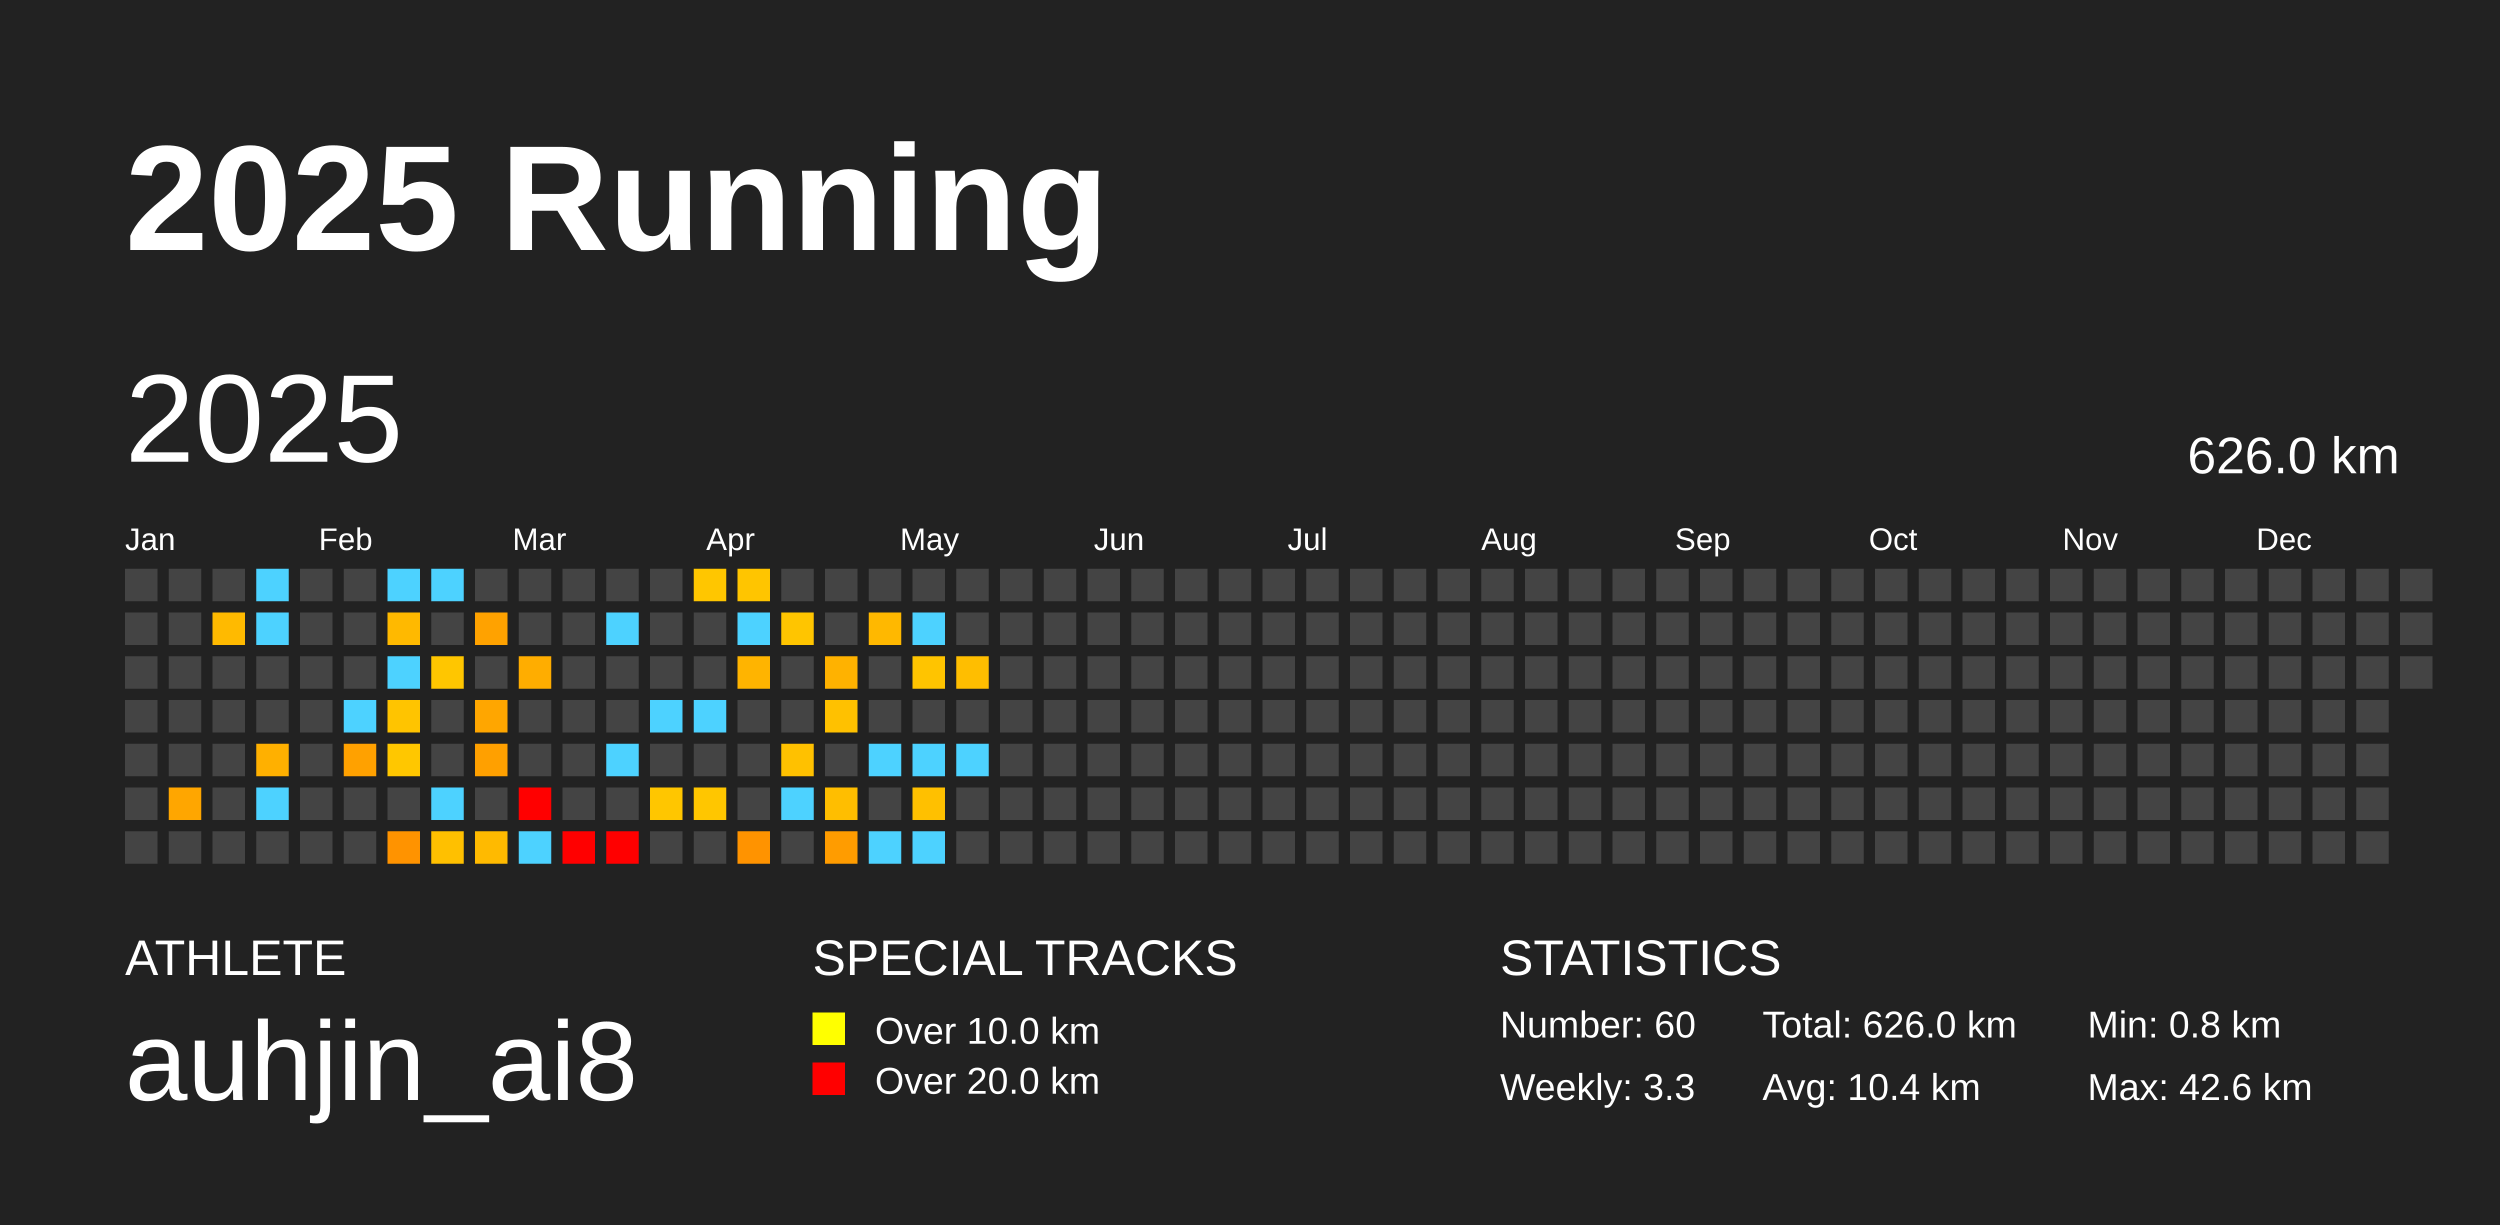
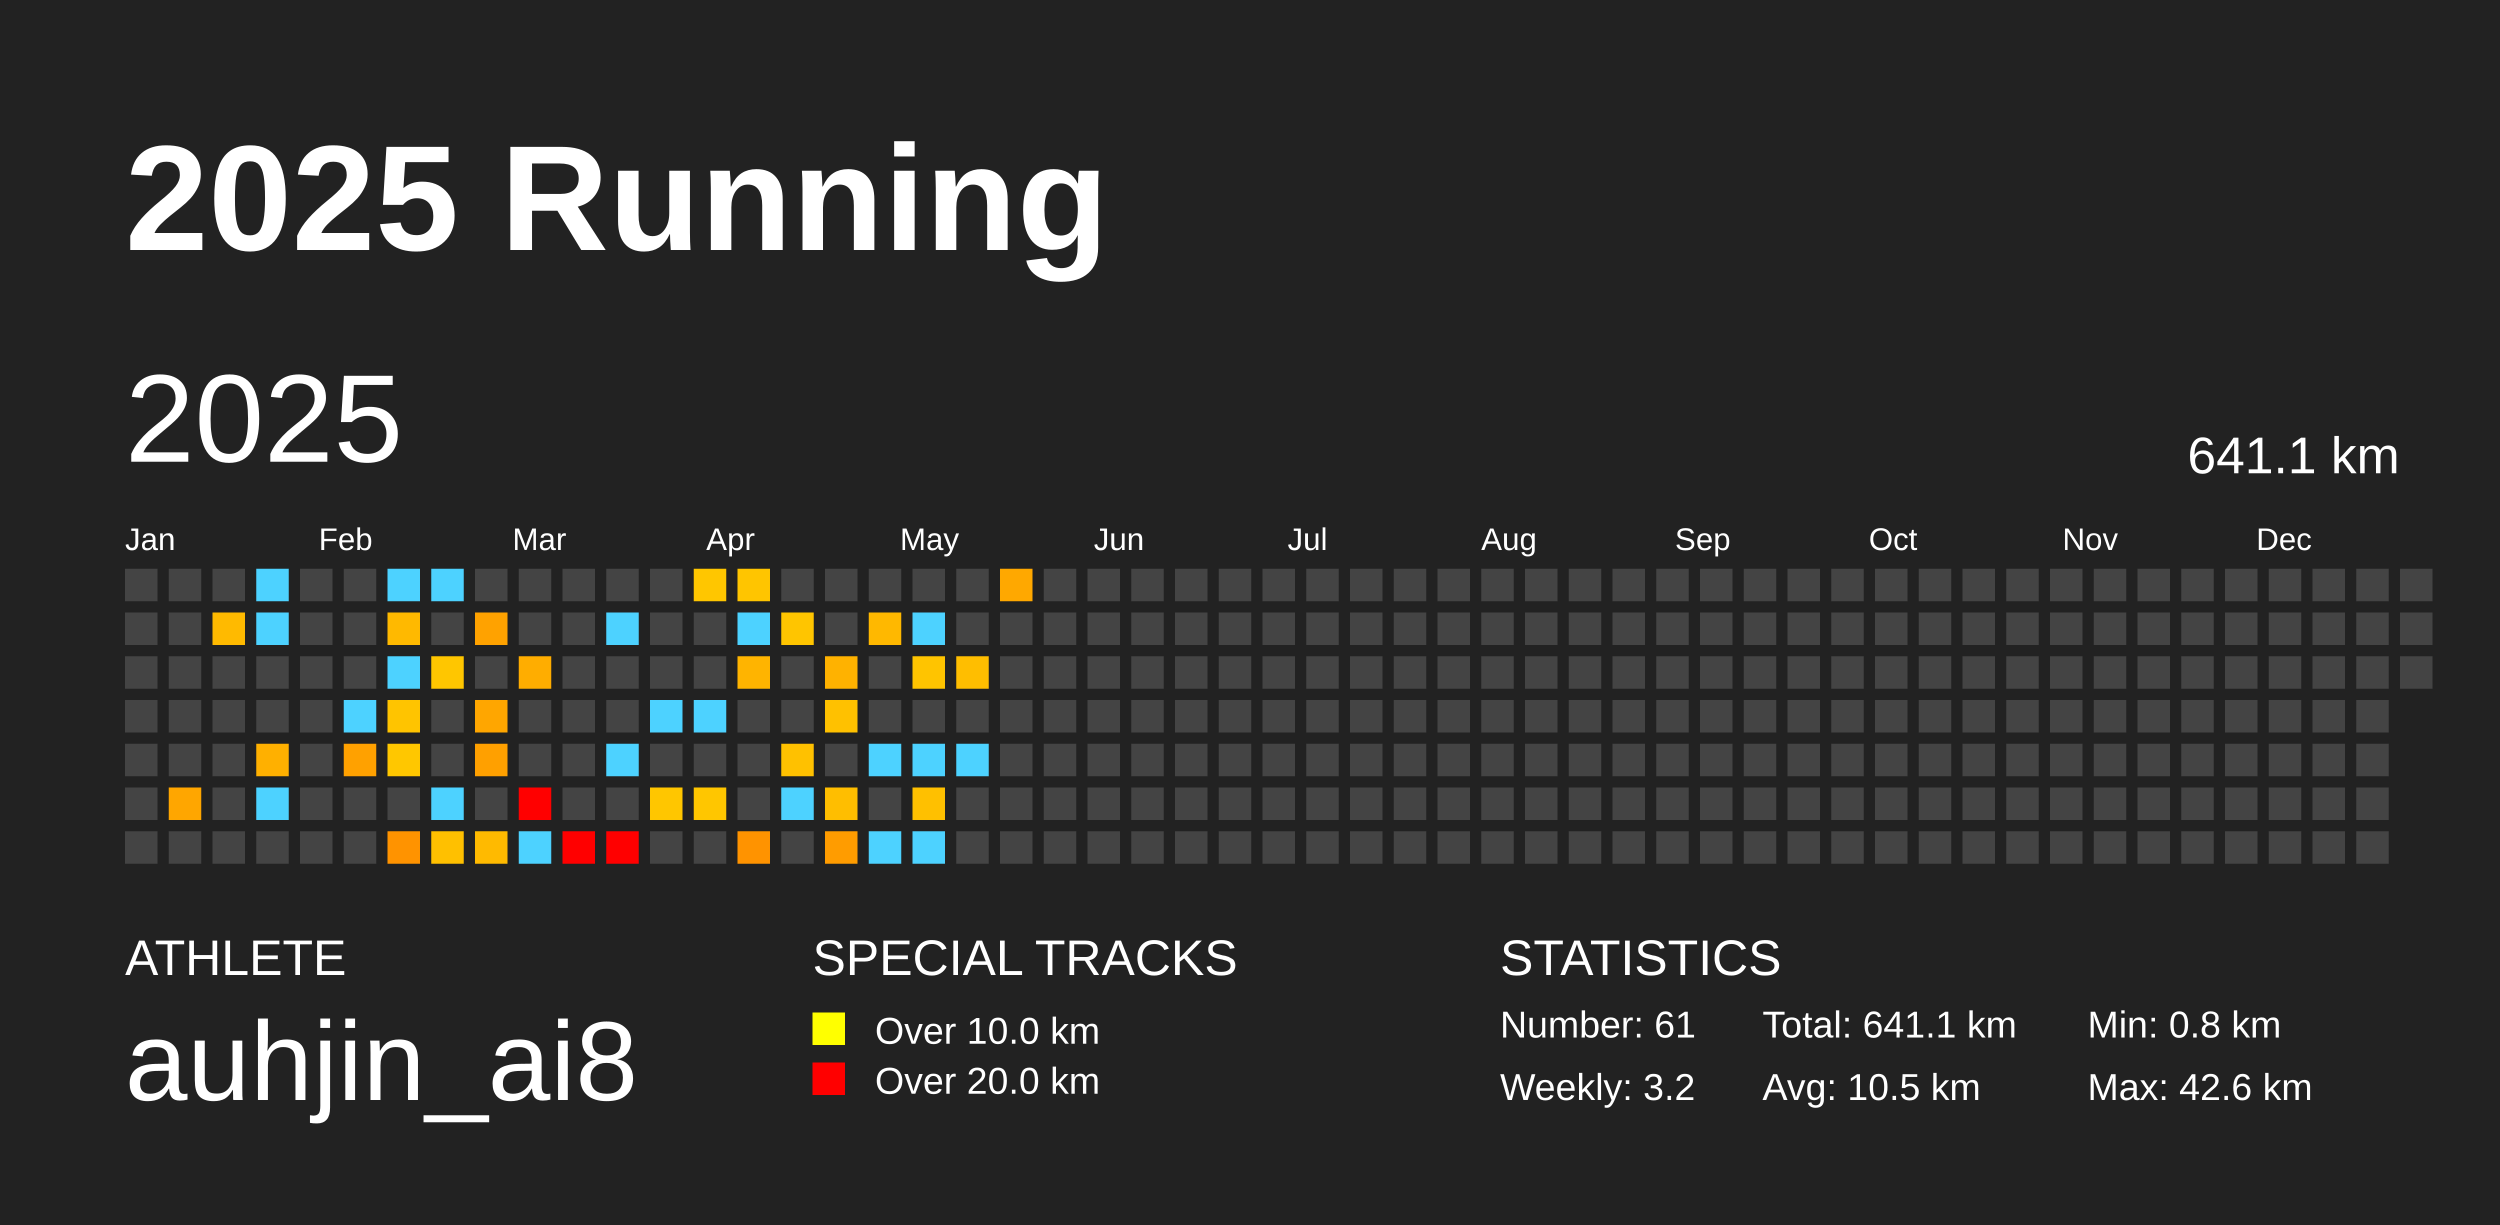
<svg xmlns="http://www.w3.org/2000/svg" baseProfile="full" height="98mm" version="1.1" viewBox="0,0,200,98" width="200mm">
  <defs />
  <rect fill="#222222" height="98" width="200" x="0" y="0" />
  <text fill="#FFFFFF" style="font-size:12px; font-family:Arial; font-weight:bold;" x="10" y="20">2025 Running</text>
  <text fill="#FFFFFF" style="font-size:4px; font-family:Arial" x="10" y="78">ATHLETE</text>
  <text fill="#FFFFFF" style="font-size:9px; font-family:Arial" x="10" y="88">auhjin_ai8</text>
  <text fill="#FFFFFF" style="font-size:4px; font-family:Arial" x="65" y="78">SPECIAL TRACKS</text>
  <rect fill="yellow" height="2.6" width="2.6" x="65" y="81" />
  <text fill="#FFFFFF" style="font-size:3px; font-family:Arial" x="70" y="83.5">Over 10.0 km</text>
  <rect fill="red" height="2.6" width="2.6" x="65" y="85" />
  <text fill="#FFFFFF" style="font-size:3px; font-family:Arial" x="70" y="87.5">Over 20.0 km</text>
  <text fill="#FFFFFF" style="font-size:4px; font-family:Arial" x="120" y="78">STATISTICS</text>
-   <text fill="#FFFFFF" style="font-size:3px; font-family:Arial" x="120" y="83">Number: 60</text>
-   <text fill="#FFFFFF" style="font-size:3px; font-family:Arial" x="120" y="88">Weekly: 3.3</text>
-   <text fill="#FFFFFF" style="font-size:3px; font-family:Arial" x="141" y="83">Total: 626.0 km</text>
-   <text fill="#FFFFFF" style="font-size:3px; font-family:Arial" x="141" y="88">Avg: 10.4 km</text>
+   <text fill="#FFFFFF" style="font-size:3px; font-family:Arial" x="120" y="83">Number: 61</text>
+   <text fill="#FFFFFF" style="font-size:3px; font-family:Arial" x="120" y="88">Weekly: 3.2</text>
+   <text fill="#FFFFFF" style="font-size:3px; font-family:Arial" x="141" y="83">Total: 641.1 km</text>
+   <text fill="#FFFFFF" style="font-size:3px; font-family:Arial" x="141" y="88">Avg: 10.5 km</text>
  <text fill="#FFFFFF" style="font-size:3px; font-family:Arial" x="167" y="83">Min: 0.8 km</text>
  <text fill="#FFFFFF" style="font-size:3px; font-family:Arial" x="167" y="88">Max: 42.6 km</text>
  <text dominant-baseline="hanging" fill="#FFFFFF" style="font-size:10.0px; font-family:Arial;" x="10" y="30">2025</text>
-   <text dominant-baseline="hanging" fill="#FFFFFF" style="font-size:4.125px; font-family:Arial;" x="175" y="35">626.0 km</text>
+   <text dominant-baseline="hanging" fill="#FFFFFF" style="font-size:4.125px; font-family:Arial;" x="175" y="35">641.1 km</text>
  <text fill="#FFFFFF" style="font-size:2.5px; font-family:Arial" x="10.0" y="44">Jan</text>
  <text fill="#FFFFFF" style="font-size:2.5px; font-family:Arial" x="25.5" y="44">Feb</text>
  <text fill="#FFFFFF" style="font-size:2.5px; font-family:Arial" x="41.0" y="44">Mar</text>
  <text fill="#FFFFFF" style="font-size:2.5px; font-family:Arial" x="56.5" y="44">Apr</text>
  <text fill="#FFFFFF" style="font-size:2.5px; font-family:Arial" x="72.0" y="44">May</text>
  <text fill="#FFFFFF" style="font-size:2.5px; font-family:Arial" x="87.5" y="44">Jun</text>
  <text fill="#FFFFFF" style="font-size:2.5px; font-family:Arial" x="103.0" y="44">Jul</text>
  <text fill="#FFFFFF" style="font-size:2.5px; font-family:Arial" x="118.5" y="44">Aug</text>
  <text fill="#FFFFFF" style="font-size:2.5px; font-family:Arial" x="134.0" y="44">Sep</text>
  <text fill="#FFFFFF" style="font-size:2.5px; font-family:Arial" x="149.5" y="44">Oct</text>
  <text fill="#FFFFFF" style="font-size:2.5px; font-family:Arial" x="165.0" y="44">Nov</text>
  <text fill="#FFFFFF" style="font-size:2.5px; font-family:Arial" x="180.5" y="44">Dec</text>
  <rect fill="#444444" height="2.6" width="2.6" x="10.0" y="45.5" />
  <rect fill="#444444" height="2.6" width="2.6" x="10.0" y="49.0" />
  <rect fill="#444444" height="2.6" width="2.6" x="10.0" y="52.5" />
  <rect fill="#444444" height="2.6" width="2.6" x="10.0" y="56.0" />
  <rect fill="#444444" height="2.6" width="2.6" x="10.0" y="59.5" />
  <rect fill="#444444" height="2.6" width="2.6" x="10.0" y="63.0" />
  <rect fill="#444444" height="2.6" width="2.6" x="10.0" y="66.5" />
  <rect fill="#444444" height="2.6" width="2.6" x="13.5" y="45.5" />
  <rect fill="#444444" height="2.6" width="2.6" x="13.5" y="49.0" />
  <rect fill="#444444" height="2.6" width="2.6" x="13.5" y="52.5" />
  <rect fill="#444444" height="2.6" width="2.6" x="13.5" y="56.0" />
  <rect fill="#444444" height="2.6" width="2.6" x="13.5" y="59.5" />
  <rect fill="#ffa600" height="2.6" width="2.6" x="13.5" y="63.0" />
  <rect fill="#444444" height="2.6" width="2.6" x="13.5" y="66.5" />
  <rect fill="#444444" height="2.6" width="2.6" x="17.0" y="45.5" />
  <rect fill="#ffba00" height="2.6" width="2.6" x="17.0" y="49.0" />
  <rect fill="#444444" height="2.6" width="2.6" x="17.0" y="52.5" />
  <rect fill="#444444" height="2.6" width="2.6" x="17.0" y="56.0" />
  <rect fill="#444444" height="2.6" width="2.6" x="17.0" y="59.5" />
  <rect fill="#444444" height="2.6" width="2.6" x="17.0" y="63.0" />
  <rect fill="#444444" height="2.6" width="2.6" x="17.0" y="66.5" />
  <rect fill="#4dd2ff" height="2.6" width="2.6" x="20.5" y="45.5" />
  <rect fill="#4dd2ff" height="2.6" width="2.6" x="20.5" y="49.0" />
  <rect fill="#444444" height="2.6" width="2.6" x="20.5" y="52.5" />
  <rect fill="#444444" height="2.6" width="2.6" x="20.5" y="56.0" />
  <rect fill="#ffb000" height="2.6" width="2.6" x="20.5" y="59.5" />
  <rect fill="#4dd2ff" height="2.6" width="2.6" x="20.5" y="63.0" />
  <rect fill="#444444" height="2.6" width="2.6" x="20.5" y="66.5" />
  <rect fill="#444444" height="2.6" width="2.6" x="24.0" y="45.5" />
  <rect fill="#444444" height="2.6" width="2.6" x="24.0" y="49.0" />
  <rect fill="#444444" height="2.6" width="2.6" x="24.0" y="52.5" />
  <rect fill="#444444" height="2.6" width="2.6" x="24.0" y="56.0" />
  <rect fill="#444444" height="2.6" width="2.6" x="24.0" y="59.5" />
  <rect fill="#444444" height="2.6" width="2.6" x="24.0" y="63.0" />
  <rect fill="#444444" height="2.6" width="2.6" x="24.0" y="66.5" />
  <rect fill="#444444" height="2.6" width="2.6" x="27.5" y="45.5" />
  <rect fill="#444444" height="2.6" width="2.6" x="27.5" y="49.0" />
  <rect fill="#444444" height="2.6" width="2.6" x="27.5" y="52.5" />
  <rect fill="#4dd2ff" height="2.6" width="2.6" x="27.5" y="56.0" />
  <rect fill="#ffa100" height="2.6" width="2.6" x="27.5" y="59.5" />
  <rect fill="#444444" height="2.6" width="2.6" x="27.5" y="63.0" />
  <rect fill="#444444" height="2.6" width="2.6" x="27.5" y="66.5" />
  <rect fill="#4dd2ff" height="2.6" width="2.6" x="31.0" y="45.5" />
  <rect fill="#ffb900" height="2.6" width="2.6" x="31.0" y="49.0" />
  <rect fill="#4dd2ff" height="2.6" width="2.6" x="31.0" y="52.5" />
  <rect fill="#ffc400" height="2.6" width="2.6" x="31.0" y="56.0" />
  <rect fill="#ffc700" height="2.6" width="2.6" x="31.0" y="59.5" />
  <rect fill="#444444" height="2.6" width="2.6" x="31.0" y="63.0" />
  <rect fill="#ff9300" height="2.6" width="2.6" x="31.0" y="66.5" />
  <rect fill="#4dd2ff" height="2.6" width="2.6" x="34.5" y="45.5" />
  <rect fill="#444444" height="2.6" width="2.6" x="34.5" y="49.0" />
  <rect fill="#ffc600" height="2.6" width="2.6" x="34.5" y="52.5" />
  <rect fill="#444444" height="2.6" width="2.6" x="34.5" y="56.0" />
  <rect fill="#444444" height="2.6" width="2.6" x="34.5" y="59.5" />
  <rect fill="#4dd2ff" height="2.6" width="2.6" x="34.5" y="63.0" />
  <rect fill="#ffc000" height="2.6" width="2.6" x="34.5" y="66.5" />
  <rect fill="#444444" height="2.6" width="2.6" x="38.0" y="45.5" />
  <rect fill="#ffa200" height="2.6" width="2.6" x="38.0" y="49.0" />
  <rect fill="#444444" height="2.6" width="2.6" x="38.0" y="52.5" />
  <rect fill="#ffa600" height="2.6" width="2.6" x="38.0" y="56.0" />
  <rect fill="#ffa000" height="2.6" width="2.6" x="38.0" y="59.5" />
  <rect fill="#444444" height="2.6" width="2.6" x="38.0" y="63.0" />
  <rect fill="#ffba00" height="2.6" width="2.6" x="38.0" y="66.5" />
  <rect fill="#444444" height="2.6" width="2.6" x="41.5" y="45.5" />
  <rect fill="#444444" height="2.6" width="2.6" x="41.5" y="49.0" />
  <rect fill="#ffad00" height="2.6" width="2.6" x="41.5" y="52.5" />
  <rect fill="#444444" height="2.6" width="2.6" x="41.5" y="56.0" />
  <rect fill="#444444" height="2.6" width="2.6" x="41.5" y="59.5" />
  <rect fill="red" height="2.6" width="2.6" x="41.5" y="63.0" />
  <rect fill="#4dd2ff" height="2.6" width="2.6" x="41.5" y="66.5" />
  <rect fill="#444444" height="2.6" width="2.6" x="45.0" y="45.5" />
  <rect fill="#444444" height="2.6" width="2.6" x="45.0" y="49.0" />
  <rect fill="#444444" height="2.6" width="2.6" x="45.0" y="52.5" />
  <rect fill="#444444" height="2.6" width="2.6" x="45.0" y="56.0" />
  <rect fill="#444444" height="2.6" width="2.6" x="45.0" y="59.5" />
  <rect fill="#444444" height="2.6" width="2.6" x="45.0" y="63.0" />
  <rect fill="red" height="2.6" width="2.6" x="45.0" y="66.5" />
  <rect fill="#444444" height="2.6" width="2.6" x="48.5" y="45.5" />
  <rect fill="#4dd2ff" height="2.6" width="2.6" x="48.5" y="49.0" />
  <rect fill="#444444" height="2.6" width="2.6" x="48.5" y="52.5" />
  <rect fill="#444444" height="2.6" width="2.6" x="48.5" y="56.0" />
  <rect fill="#4dd2ff" height="2.6" width="2.6" x="48.5" y="59.5" />
  <rect fill="#444444" height="2.6" width="2.6" x="48.5" y="63.0" />
  <rect fill="red" height="2.6" width="2.6" x="48.5" y="66.5" />
  <rect fill="#444444" height="2.6" width="2.6" x="52.0" y="45.5" />
  <rect fill="#444444" height="2.6" width="2.6" x="52.0" y="49.0" />
  <rect fill="#444444" height="2.6" width="2.6" x="52.0" y="52.5" />
  <rect fill="#4dd2ff" height="2.6" width="2.6" x="52.0" y="56.0" />
  <rect fill="#444444" height="2.6" width="2.6" x="52.0" y="59.5" />
  <rect fill="#ffc600" height="2.6" width="2.6" x="52.0" y="63.0" />
  <rect fill="#444444" height="2.6" width="2.6" x="52.0" y="66.5" />
  <rect fill="#ffc600" height="2.6" width="2.6" x="55.5" y="45.5" />
  <rect fill="#444444" height="2.6" width="2.6" x="55.5" y="49.0" />
  <rect fill="#444444" height="2.6" width="2.6" x="55.5" y="52.5" />
  <rect fill="#4dd2ff" height="2.6" width="2.6" x="55.5" y="56.0" />
  <rect fill="#444444" height="2.6" width="2.6" x="55.5" y="59.5" />
  <rect fill="#ffc600" height="2.6" width="2.6" x="55.5" y="63.0" />
  <rect fill="#444444" height="2.6" width="2.6" x="55.5" y="66.5" />
  <rect fill="#ffc500" height="2.6" width="2.6" x="59.0" y="45.5" />
  <rect fill="#4dd2ff" height="2.6" width="2.6" x="59.0" y="49.0" />
  <rect fill="#ffb400" height="2.6" width="2.6" x="59.0" y="52.5" />
  <rect fill="#444444" height="2.6" width="2.6" x="59.0" y="56.0" />
  <rect fill="#444444" height="2.6" width="2.6" x="59.0" y="59.5" />
  <rect fill="#444444" height="2.6" width="2.6" x="59.0" y="63.0" />
  <rect fill="#ff9300" height="2.6" width="2.6" x="59.0" y="66.5" />
  <rect fill="#444444" height="2.6" width="2.6" x="62.5" y="45.5" />
  <rect fill="#ffc500" height="2.6" width="2.6" x="62.5" y="49.0" />
  <rect fill="#444444" height="2.6" width="2.6" x="62.5" y="52.5" />
  <rect fill="#444444" height="2.6" width="2.6" x="62.5" y="56.0" />
  <rect fill="#ffc100" height="2.6" width="2.6" x="62.5" y="59.5" />
  <rect fill="#4dd2ff" height="2.6" width="2.6" x="62.5" y="63.0" />
  <rect fill="#444444" height="2.6" width="2.6" x="62.5" y="66.5" />
  <rect fill="#444444" height="2.6" width="2.6" x="66.0" y="45.5" />
  <rect fill="#444444" height="2.6" width="2.6" x="66.0" y="49.0" />
  <rect fill="#ffb200" height="2.6" width="2.6" x="66.0" y="52.5" />
  <rect fill="#ffc100" height="2.6" width="2.6" x="66.0" y="56.0" />
  <rect fill="#444444" height="2.6" width="2.6" x="66.0" y="59.5" />
  <rect fill="#ffbe00" height="2.6" width="2.6" x="66.0" y="63.0" />
  <rect fill="#ff9c00" height="2.6" width="2.6" x="66.0" y="66.5" />
  <rect fill="#444444" height="2.6" width="2.6" x="69.5" y="45.5" />
  <rect fill="#ffb800" height="2.6" width="2.6" x="69.5" y="49.0" />
  <rect fill="#444444" height="2.6" width="2.6" x="69.5" y="52.5" />
  <rect fill="#444444" height="2.6" width="2.6" x="69.5" y="56.0" />
  <rect fill="#4dd2ff" height="2.6" width="2.6" x="69.5" y="59.5" />
  <rect fill="#444444" height="2.6" width="2.6" x="69.5" y="63.0" />
  <rect fill="#4dd2ff" height="2.6" width="2.6" x="69.5" y="66.5" />
  <rect fill="#444444" height="2.6" width="2.6" x="73.0" y="45.5" />
  <rect fill="#4dd2ff" height="2.6" width="2.6" x="73.0" y="49.0" />
  <rect fill="#ffc400" height="2.6" width="2.6" x="73.0" y="52.5" />
  <rect fill="#444444" height="2.6" width="2.6" x="73.0" y="56.0" />
  <rect fill="#4dd2ff" height="2.6" width="2.6" x="73.0" y="59.5" />
  <rect fill="#ffc000" height="2.6" width="2.6" x="73.0" y="63.0" />
  <rect fill="#4dd2ff" height="2.6" width="2.6" x="73.0" y="66.5" />
  <rect fill="#444444" height="2.6" width="2.6" x="76.5" y="45.5" />
  <rect fill="#444444" height="2.6" width="2.6" x="76.5" y="49.0" />
  <rect fill="#ffbe00" height="2.6" width="2.6" x="76.5" y="52.5" />
  <rect fill="#444444" height="2.6" width="2.6" x="76.5" y="56.0" />
  <rect fill="#4dd2ff" height="2.6" width="2.6" x="76.5" y="59.5" />
  <rect fill="#444444" height="2.6" width="2.6" x="76.5" y="63.0" />
  <rect fill="#444444" height="2.6" width="2.6" x="76.5" y="66.5" />
-   <rect fill="#444444" height="2.6" width="2.6" x="80.0" y="45.5" />
+   <rect fill="#ffa800" height="2.6" width="2.6" x="80.0" y="45.5" />
  <rect fill="#444444" height="2.6" width="2.6" x="80.0" y="49.0" />
  <rect fill="#444444" height="2.6" width="2.6" x="80.0" y="52.5" />
  <rect fill="#444444" height="2.6" width="2.6" x="80.0" y="56.0" />
  <rect fill="#444444" height="2.6" width="2.6" x="80.0" y="59.5" />
  <rect fill="#444444" height="2.6" width="2.6" x="80.0" y="63.0" />
  <rect fill="#444444" height="2.6" width="2.6" x="80.0" y="66.5" />
  <rect fill="#444444" height="2.6" width="2.6" x="83.5" y="45.5" />
  <rect fill="#444444" height="2.6" width="2.6" x="83.5" y="49.0" />
  <rect fill="#444444" height="2.6" width="2.6" x="83.5" y="52.5" />
  <rect fill="#444444" height="2.6" width="2.6" x="83.5" y="56.0" />
  <rect fill="#444444" height="2.6" width="2.6" x="83.5" y="59.5" />
  <rect fill="#444444" height="2.6" width="2.6" x="83.5" y="63.0" />
  <rect fill="#444444" height="2.6" width="2.6" x="83.5" y="66.5" />
  <rect fill="#444444" height="2.6" width="2.6" x="87.0" y="45.5" />
  <rect fill="#444444" height="2.6" width="2.6" x="87.0" y="49.0" />
  <rect fill="#444444" height="2.6" width="2.6" x="87.0" y="52.5" />
  <rect fill="#444444" height="2.6" width="2.6" x="87.0" y="56.0" />
  <rect fill="#444444" height="2.6" width="2.6" x="87.0" y="59.5" />
  <rect fill="#444444" height="2.6" width="2.6" x="87.0" y="63.0" />
  <rect fill="#444444" height="2.6" width="2.6" x="87.0" y="66.5" />
  <rect fill="#444444" height="2.6" width="2.6" x="90.5" y="45.5" />
  <rect fill="#444444" height="2.6" width="2.6" x="90.5" y="49.0" />
  <rect fill="#444444" height="2.6" width="2.6" x="90.5" y="52.5" />
  <rect fill="#444444" height="2.6" width="2.6" x="90.5" y="56.0" />
  <rect fill="#444444" height="2.6" width="2.6" x="90.5" y="59.5" />
  <rect fill="#444444" height="2.6" width="2.6" x="90.5" y="63.0" />
  <rect fill="#444444" height="2.6" width="2.6" x="90.5" y="66.5" />
  <rect fill="#444444" height="2.6" width="2.6" x="94.0" y="45.5" />
  <rect fill="#444444" height="2.6" width="2.6" x="94.0" y="49.0" />
  <rect fill="#444444" height="2.6" width="2.6" x="94.0" y="52.5" />
  <rect fill="#444444" height="2.6" width="2.6" x="94.0" y="56.0" />
  <rect fill="#444444" height="2.6" width="2.6" x="94.0" y="59.5" />
  <rect fill="#444444" height="2.6" width="2.6" x="94.0" y="63.0" />
  <rect fill="#444444" height="2.6" width="2.6" x="94.0" y="66.5" />
  <rect fill="#444444" height="2.6" width="2.6" x="97.5" y="45.5" />
  <rect fill="#444444" height="2.6" width="2.6" x="97.5" y="49.0" />
  <rect fill="#444444" height="2.6" width="2.6" x="97.5" y="52.5" />
  <rect fill="#444444" height="2.6" width="2.6" x="97.5" y="56.0" />
  <rect fill="#444444" height="2.6" width="2.6" x="97.5" y="59.5" />
  <rect fill="#444444" height="2.6" width="2.6" x="97.5" y="63.0" />
  <rect fill="#444444" height="2.6" width="2.6" x="97.5" y="66.5" />
  <rect fill="#444444" height="2.6" width="2.6" x="101.0" y="45.5" />
  <rect fill="#444444" height="2.6" width="2.6" x="101.0" y="49.0" />
  <rect fill="#444444" height="2.6" width="2.6" x="101.0" y="52.5" />
  <rect fill="#444444" height="2.6" width="2.6" x="101.0" y="56.0" />
  <rect fill="#444444" height="2.6" width="2.6" x="101.0" y="59.5" />
  <rect fill="#444444" height="2.6" width="2.6" x="101.0" y="63.0" />
  <rect fill="#444444" height="2.6" width="2.6" x="101.0" y="66.5" />
  <rect fill="#444444" height="2.6" width="2.6" x="104.5" y="45.5" />
  <rect fill="#444444" height="2.6" width="2.6" x="104.5" y="49.0" />
  <rect fill="#444444" height="2.6" width="2.6" x="104.5" y="52.5" />
  <rect fill="#444444" height="2.6" width="2.6" x="104.5" y="56.0" />
  <rect fill="#444444" height="2.6" width="2.6" x="104.5" y="59.5" />
  <rect fill="#444444" height="2.6" width="2.6" x="104.5" y="63.0" />
  <rect fill="#444444" height="2.6" width="2.6" x="104.5" y="66.5" />
  <rect fill="#444444" height="2.6" width="2.6" x="108.0" y="45.5" />
  <rect fill="#444444" height="2.6" width="2.6" x="108.0" y="49.0" />
  <rect fill="#444444" height="2.6" width="2.6" x="108.0" y="52.5" />
  <rect fill="#444444" height="2.6" width="2.6" x="108.0" y="56.0" />
  <rect fill="#444444" height="2.6" width="2.6" x="108.0" y="59.5" />
  <rect fill="#444444" height="2.6" width="2.6" x="108.0" y="63.0" />
  <rect fill="#444444" height="2.6" width="2.6" x="108.0" y="66.5" />
  <rect fill="#444444" height="2.6" width="2.6" x="111.5" y="45.5" />
  <rect fill="#444444" height="2.6" width="2.6" x="111.5" y="49.0" />
  <rect fill="#444444" height="2.6" width="2.6" x="111.5" y="52.5" />
  <rect fill="#444444" height="2.6" width="2.6" x="111.5" y="56.0" />
  <rect fill="#444444" height="2.6" width="2.6" x="111.5" y="59.5" />
  <rect fill="#444444" height="2.6" width="2.6" x="111.5" y="63.0" />
  <rect fill="#444444" height="2.6" width="2.6" x="111.5" y="66.5" />
  <rect fill="#444444" height="2.6" width="2.6" x="115.0" y="45.5" />
  <rect fill="#444444" height="2.6" width="2.6" x="115.0" y="49.0" />
  <rect fill="#444444" height="2.6" width="2.6" x="115.0" y="52.5" />
  <rect fill="#444444" height="2.6" width="2.6" x="115.0" y="56.0" />
  <rect fill="#444444" height="2.6" width="2.6" x="115.0" y="59.5" />
  <rect fill="#444444" height="2.6" width="2.6" x="115.0" y="63.0" />
  <rect fill="#444444" height="2.6" width="2.6" x="115.0" y="66.5" />
  <rect fill="#444444" height="2.6" width="2.6" x="118.5" y="45.5" />
  <rect fill="#444444" height="2.6" width="2.6" x="118.5" y="49.0" />
  <rect fill="#444444" height="2.6" width="2.6" x="118.5" y="52.5" />
  <rect fill="#444444" height="2.6" width="2.6" x="118.5" y="56.0" />
  <rect fill="#444444" height="2.6" width="2.6" x="118.5" y="59.5" />
  <rect fill="#444444" height="2.6" width="2.6" x="118.5" y="63.0" />
  <rect fill="#444444" height="2.6" width="2.6" x="118.5" y="66.5" />
  <rect fill="#444444" height="2.6" width="2.6" x="122.0" y="45.5" />
  <rect fill="#444444" height="2.6" width="2.6" x="122.0" y="49.0" />
  <rect fill="#444444" height="2.6" width="2.6" x="122.0" y="52.5" />
  <rect fill="#444444" height="2.6" width="2.6" x="122.0" y="56.0" />
  <rect fill="#444444" height="2.6" width="2.6" x="122.0" y="59.5" />
  <rect fill="#444444" height="2.6" width="2.6" x="122.0" y="63.0" />
  <rect fill="#444444" height="2.6" width="2.6" x="122.0" y="66.5" />
  <rect fill="#444444" height="2.6" width="2.6" x="125.5" y="45.5" />
  <rect fill="#444444" height="2.6" width="2.6" x="125.5" y="49.0" />
  <rect fill="#444444" height="2.6" width="2.6" x="125.5" y="52.5" />
  <rect fill="#444444" height="2.6" width="2.6" x="125.5" y="56.0" />
  <rect fill="#444444" height="2.6" width="2.6" x="125.5" y="59.5" />
  <rect fill="#444444" height="2.6" width="2.6" x="125.5" y="63.0" />
  <rect fill="#444444" height="2.6" width="2.6" x="125.5" y="66.5" />
  <rect fill="#444444" height="2.6" width="2.6" x="129.0" y="45.5" />
  <rect fill="#444444" height="2.6" width="2.6" x="129.0" y="49.0" />
  <rect fill="#444444" height="2.6" width="2.6" x="129.0" y="52.5" />
  <rect fill="#444444" height="2.6" width="2.6" x="129.0" y="56.0" />
  <rect fill="#444444" height="2.6" width="2.6" x="129.0" y="59.5" />
  <rect fill="#444444" height="2.6" width="2.6" x="129.0" y="63.0" />
  <rect fill="#444444" height="2.6" width="2.6" x="129.0" y="66.5" />
  <rect fill="#444444" height="2.6" width="2.6" x="132.5" y="45.5" />
  <rect fill="#444444" height="2.6" width="2.6" x="132.5" y="49.0" />
  <rect fill="#444444" height="2.6" width="2.6" x="132.5" y="52.5" />
  <rect fill="#444444" height="2.6" width="2.6" x="132.5" y="56.0" />
  <rect fill="#444444" height="2.6" width="2.6" x="132.5" y="59.5" />
  <rect fill="#444444" height="2.6" width="2.6" x="132.5" y="63.0" />
  <rect fill="#444444" height="2.6" width="2.6" x="132.5" y="66.5" />
  <rect fill="#444444" height="2.6" width="2.6" x="136.0" y="45.5" />
  <rect fill="#444444" height="2.6" width="2.6" x="136.0" y="49.0" />
  <rect fill="#444444" height="2.6" width="2.6" x="136.0" y="52.5" />
  <rect fill="#444444" height="2.6" width="2.6" x="136.0" y="56.0" />
  <rect fill="#444444" height="2.6" width="2.6" x="136.0" y="59.5" />
  <rect fill="#444444" height="2.6" width="2.6" x="136.0" y="63.0" />
  <rect fill="#444444" height="2.6" width="2.6" x="136.0" y="66.5" />
  <rect fill="#444444" height="2.6" width="2.6" x="139.5" y="45.5" />
  <rect fill="#444444" height="2.6" width="2.6" x="139.5" y="49.0" />
  <rect fill="#444444" height="2.6" width="2.6" x="139.5" y="52.5" />
  <rect fill="#444444" height="2.6" width="2.6" x="139.5" y="56.0" />
  <rect fill="#444444" height="2.6" width="2.6" x="139.5" y="59.5" />
  <rect fill="#444444" height="2.6" width="2.6" x="139.5" y="63.0" />
  <rect fill="#444444" height="2.6" width="2.6" x="139.5" y="66.5" />
  <rect fill="#444444" height="2.6" width="2.6" x="143.0" y="45.5" />
  <rect fill="#444444" height="2.6" width="2.6" x="143.0" y="49.0" />
  <rect fill="#444444" height="2.6" width="2.6" x="143.0" y="52.5" />
  <rect fill="#444444" height="2.6" width="2.6" x="143.0" y="56.0" />
  <rect fill="#444444" height="2.6" width="2.6" x="143.0" y="59.5" />
  <rect fill="#444444" height="2.6" width="2.6" x="143.0" y="63.0" />
  <rect fill="#444444" height="2.6" width="2.6" x="143.0" y="66.5" />
  <rect fill="#444444" height="2.6" width="2.6" x="146.5" y="45.5" />
  <rect fill="#444444" height="2.6" width="2.6" x="146.5" y="49.0" />
  <rect fill="#444444" height="2.6" width="2.6" x="146.5" y="52.5" />
  <rect fill="#444444" height="2.6" width="2.6" x="146.5" y="56.0" />
  <rect fill="#444444" height="2.6" width="2.6" x="146.5" y="59.5" />
  <rect fill="#444444" height="2.6" width="2.6" x="146.5" y="63.0" />
  <rect fill="#444444" height="2.6" width="2.6" x="146.5" y="66.5" />
  <rect fill="#444444" height="2.6" width="2.6" x="150.0" y="45.5" />
  <rect fill="#444444" height="2.6" width="2.6" x="150.0" y="49.0" />
  <rect fill="#444444" height="2.6" width="2.6" x="150.0" y="52.5" />
  <rect fill="#444444" height="2.6" width="2.6" x="150.0" y="56.0" />
  <rect fill="#444444" height="2.6" width="2.6" x="150.0" y="59.5" />
  <rect fill="#444444" height="2.6" width="2.6" x="150.0" y="63.0" />
  <rect fill="#444444" height="2.6" width="2.6" x="150.0" y="66.5" />
  <rect fill="#444444" height="2.6" width="2.6" x="153.5" y="45.5" />
  <rect fill="#444444" height="2.6" width="2.6" x="153.5" y="49.0" />
  <rect fill="#444444" height="2.6" width="2.6" x="153.5" y="52.5" />
  <rect fill="#444444" height="2.6" width="2.6" x="153.5" y="56.0" />
  <rect fill="#444444" height="2.6" width="2.6" x="153.5" y="59.5" />
  <rect fill="#444444" height="2.6" width="2.6" x="153.5" y="63.0" />
  <rect fill="#444444" height="2.6" width="2.6" x="153.5" y="66.5" />
  <rect fill="#444444" height="2.6" width="2.6" x="157.0" y="45.5" />
  <rect fill="#444444" height="2.6" width="2.6" x="157.0" y="49.0" />
  <rect fill="#444444" height="2.6" width="2.6" x="157.0" y="52.5" />
  <rect fill="#444444" height="2.6" width="2.6" x="157.0" y="56.0" />
  <rect fill="#444444" height="2.6" width="2.6" x="157.0" y="59.5" />
  <rect fill="#444444" height="2.6" width="2.6" x="157.0" y="63.0" />
  <rect fill="#444444" height="2.6" width="2.6" x="157.0" y="66.5" />
  <rect fill="#444444" height="2.6" width="2.6" x="160.5" y="45.5" />
  <rect fill="#444444" height="2.6" width="2.6" x="160.5" y="49.0" />
  <rect fill="#444444" height="2.6" width="2.6" x="160.5" y="52.5" />
  <rect fill="#444444" height="2.6" width="2.6" x="160.5" y="56.0" />
  <rect fill="#444444" height="2.6" width="2.6" x="160.5" y="59.5" />
  <rect fill="#444444" height="2.6" width="2.6" x="160.5" y="63.0" />
  <rect fill="#444444" height="2.6" width="2.6" x="160.5" y="66.5" />
  <rect fill="#444444" height="2.6" width="2.6" x="164.0" y="45.5" />
  <rect fill="#444444" height="2.6" width="2.6" x="164.0" y="49.0" />
  <rect fill="#444444" height="2.6" width="2.6" x="164.0" y="52.5" />
  <rect fill="#444444" height="2.6" width="2.6" x="164.0" y="56.0" />
  <rect fill="#444444" height="2.6" width="2.6" x="164.0" y="59.5" />
  <rect fill="#444444" height="2.6" width="2.6" x="164.0" y="63.0" />
  <rect fill="#444444" height="2.6" width="2.6" x="164.0" y="66.5" />
  <rect fill="#444444" height="2.6" width="2.6" x="167.5" y="45.5" />
  <rect fill="#444444" height="2.6" width="2.6" x="167.5" y="49.0" />
  <rect fill="#444444" height="2.6" width="2.6" x="167.5" y="52.5" />
  <rect fill="#444444" height="2.6" width="2.6" x="167.5" y="56.0" />
  <rect fill="#444444" height="2.6" width="2.6" x="167.5" y="59.5" />
  <rect fill="#444444" height="2.6" width="2.6" x="167.5" y="63.0" />
  <rect fill="#444444" height="2.6" width="2.6" x="167.5" y="66.5" />
  <rect fill="#444444" height="2.6" width="2.6" x="171.0" y="45.5" />
  <rect fill="#444444" height="2.6" width="2.6" x="171.0" y="49.0" />
  <rect fill="#444444" height="2.6" width="2.6" x="171.0" y="52.5" />
  <rect fill="#444444" height="2.6" width="2.6" x="171.0" y="56.0" />
  <rect fill="#444444" height="2.6" width="2.6" x="171.0" y="59.5" />
  <rect fill="#444444" height="2.6" width="2.6" x="171.0" y="63.0" />
  <rect fill="#444444" height="2.6" width="2.6" x="171.0" y="66.5" />
  <rect fill="#444444" height="2.6" width="2.6" x="174.5" y="45.5" />
  <rect fill="#444444" height="2.6" width="2.6" x="174.5" y="49.0" />
  <rect fill="#444444" height="2.6" width="2.6" x="174.5" y="52.5" />
  <rect fill="#444444" height="2.6" width="2.6" x="174.5" y="56.0" />
  <rect fill="#444444" height="2.6" width="2.6" x="174.5" y="59.5" />
  <rect fill="#444444" height="2.6" width="2.6" x="174.5" y="63.0" />
  <rect fill="#444444" height="2.6" width="2.6" x="174.5" y="66.5" />
  <rect fill="#444444" height="2.6" width="2.6" x="178.0" y="45.5" />
  <rect fill="#444444" height="2.6" width="2.6" x="178.0" y="49.0" />
  <rect fill="#444444" height="2.6" width="2.6" x="178.0" y="52.5" />
  <rect fill="#444444" height="2.6" width="2.6" x="178.0" y="56.0" />
  <rect fill="#444444" height="2.6" width="2.6" x="178.0" y="59.5" />
  <rect fill="#444444" height="2.6" width="2.6" x="178.0" y="63.0" />
  <rect fill="#444444" height="2.6" width="2.6" x="178.0" y="66.5" />
  <rect fill="#444444" height="2.6" width="2.6" x="181.5" y="45.5" />
  <rect fill="#444444" height="2.6" width="2.6" x="181.5" y="49.0" />
  <rect fill="#444444" height="2.6" width="2.6" x="181.5" y="52.5" />
  <rect fill="#444444" height="2.6" width="2.6" x="181.5" y="56.0" />
  <rect fill="#444444" height="2.6" width="2.6" x="181.5" y="59.5" />
  <rect fill="#444444" height="2.6" width="2.6" x="181.5" y="63.0" />
  <rect fill="#444444" height="2.6" width="2.6" x="181.5" y="66.5" />
  <rect fill="#444444" height="2.6" width="2.6" x="185.0" y="45.5" />
  <rect fill="#444444" height="2.6" width="2.6" x="185.0" y="49.0" />
  <rect fill="#444444" height="2.6" width="2.6" x="185.0" y="52.5" />
  <rect fill="#444444" height="2.6" width="2.6" x="185.0" y="56.0" />
  <rect fill="#444444" height="2.6" width="2.6" x="185.0" y="59.5" />
  <rect fill="#444444" height="2.6" width="2.6" x="185.0" y="63.0" />
  <rect fill="#444444" height="2.6" width="2.6" x="185.0" y="66.5" />
  <rect fill="#444444" height="2.6" width="2.6" x="188.5" y="45.5" />
  <rect fill="#444444" height="2.6" width="2.6" x="188.5" y="49.0" />
  <rect fill="#444444" height="2.6" width="2.6" x="188.5" y="52.5" />
  <rect fill="#444444" height="2.6" width="2.6" x="188.5" y="56.0" />
  <rect fill="#444444" height="2.6" width="2.6" x="188.5" y="59.5" />
  <rect fill="#444444" height="2.6" width="2.6" x="188.5" y="63.0" />
  <rect fill="#444444" height="2.6" width="2.6" x="188.5" y="66.5" />
  <rect fill="#444444" height="2.6" width="2.6" x="192.0" y="45.5" />
  <rect fill="#444444" height="2.6" width="2.6" x="192.0" y="49.0" />
  <rect fill="#444444" height="2.6" width="2.6" x="192.0" y="52.5" />
</svg>
